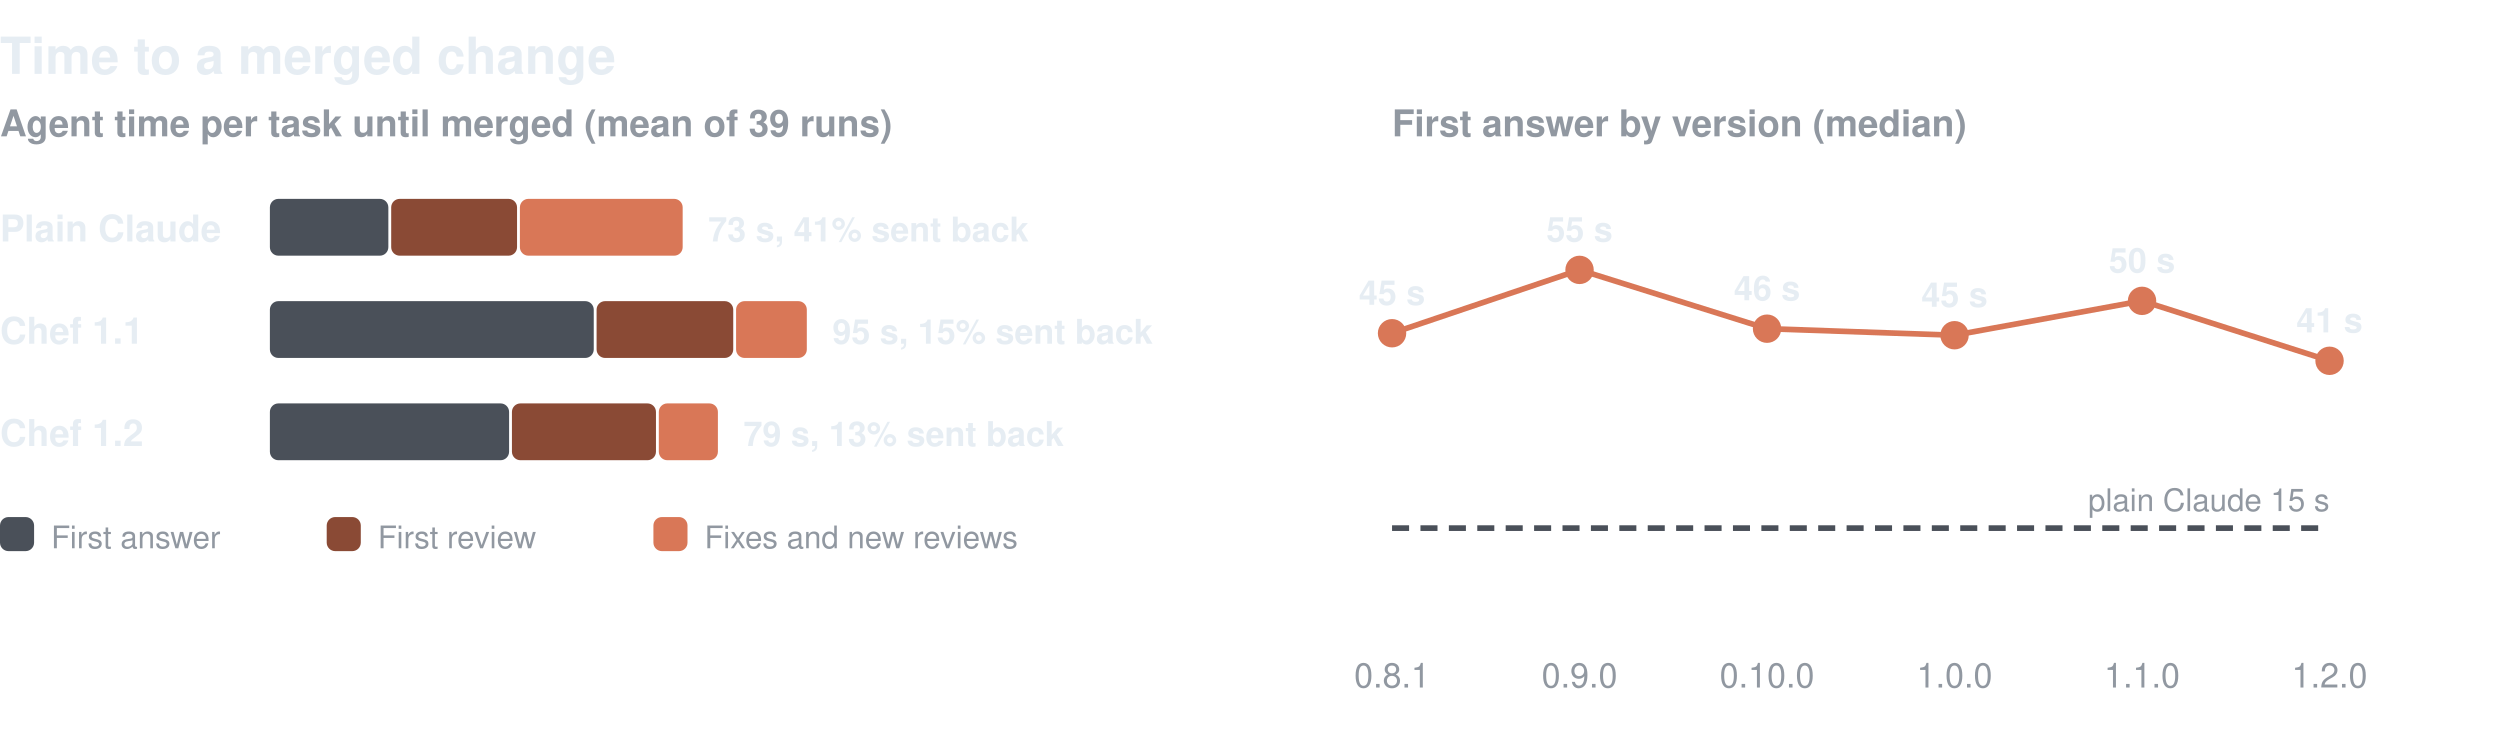
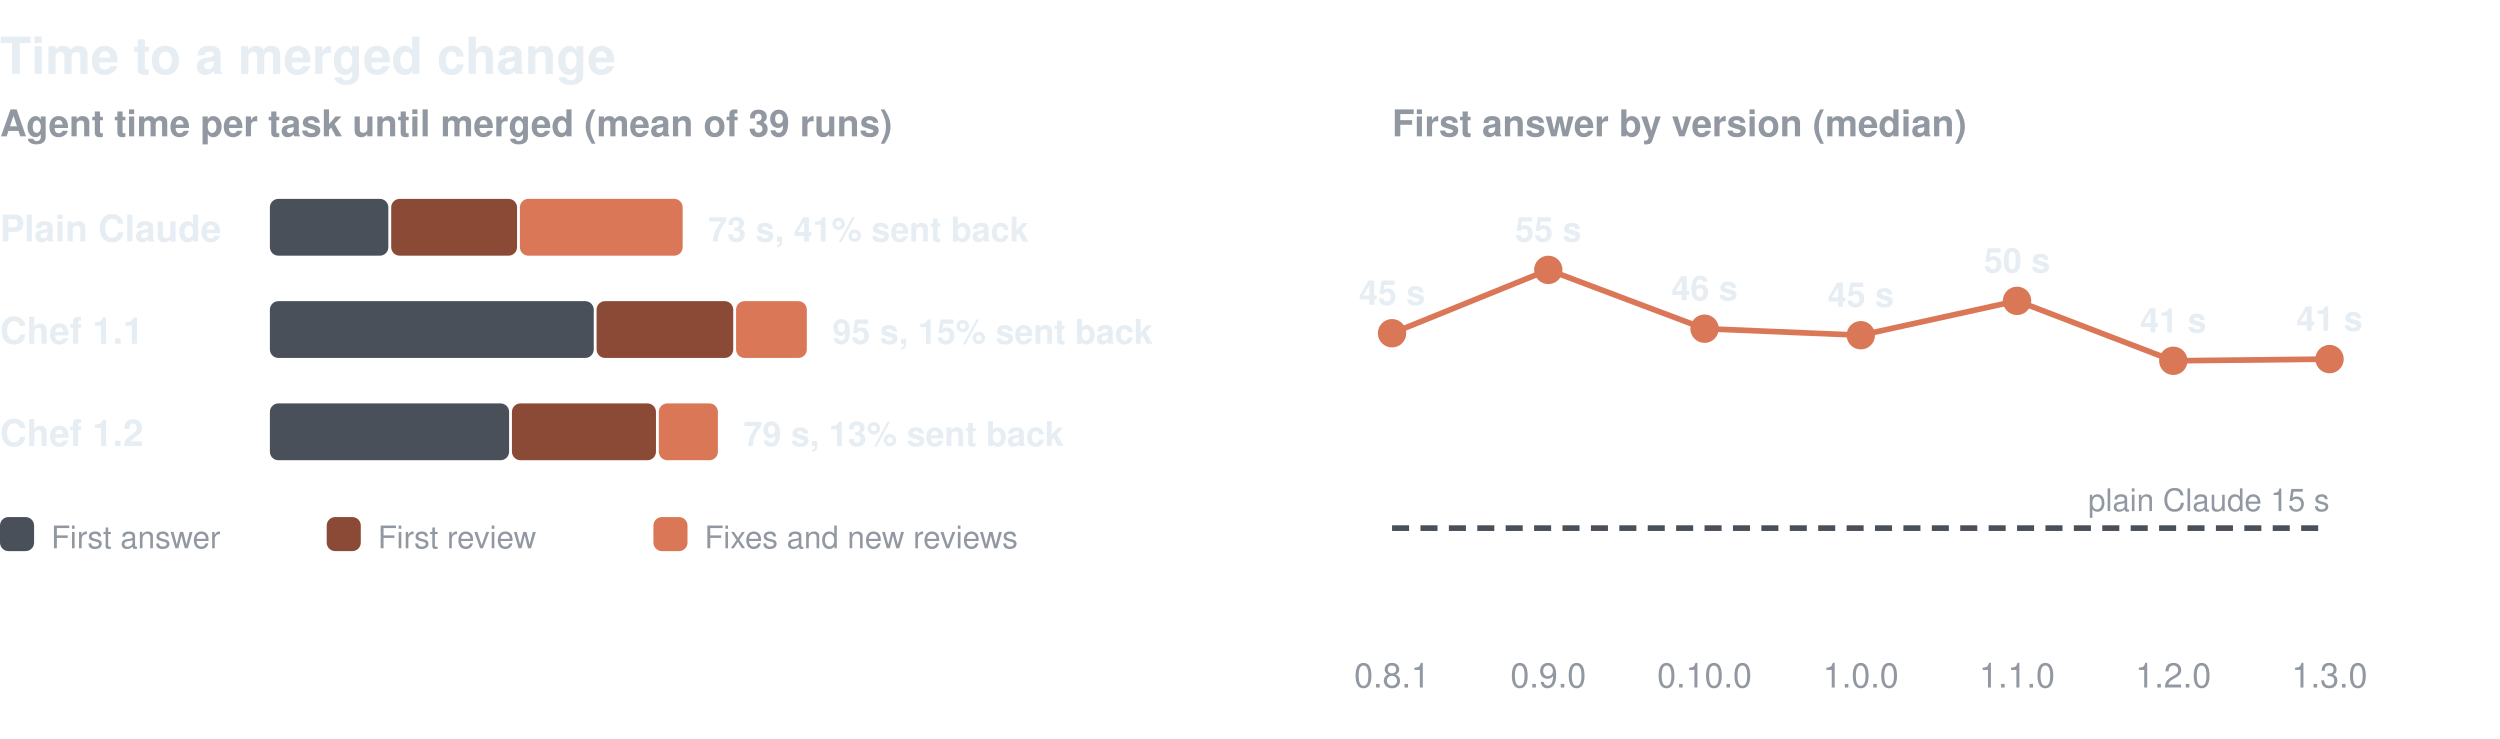
- <svg xmlns="http://www.w3.org/2000/svg" width="880" height="260" viewBox="0 0 880 260" role="img" aria-label="Plain Claude: first answer 21 s, first review 23 s, fixes and new reviews 29 s, 41% sent back; Chef 1.1: first answer 57 s, first review 24 s, fixes and new reviews 13 s, 15% sent back; Chef 1.2: first answer 42 s, first review 26 s, fixes and new reviews 11 s, 13% sent back. First answer by version: 0.8.1 45 s, 0.9.0 55 s, 0.10.0 46 s, 1.0.0 45 s, 1.1.0 50 s, 1.2.0 41 s; plain Claude 15 s.">
+ <svg xmlns="http://www.w3.org/2000/svg" width="880" height="260" viewBox="0 0 880 260" role="img" aria-label="Plain Claude: first answer 21 s, first review 23 s, fixes and new reviews 29 s, 41% sent back; Chef 1.1: first answer 57 s, first review 24 s, fixes and new reviews 13 s, 15% sent back; Chef 1.2: first answer 42 s, first review 26 s, fixes and new reviews 11 s, 13% sent back. First answer by version: 0.8.1 45 s, 0.9.0 55 s, 0.10.0 46 s, 1.0.0 45 s, 1.1.0 50 s, 1.2.0 41 s, 1.3.0 41 s; plain Claude 15 s.">
  <text x="0.0" y="26.0" fill="#E6EDF3" font-family="-apple-system, BlinkMacSystemFont, 'Segoe UI', Helvetica, Arial, sans-serif" font-size="18" font-weight="600" text-anchor="start">Time to a merged change</text>
  <text x="0.0" y="48.0" fill="#9198A1" font-family="-apple-system, BlinkMacSystemFont, 'Segoe UI', Helvetica, Arial, sans-serif" font-size="13" font-weight="600" text-anchor="start">Agent time per task until merged (mean of 39 runs)</text>
  <text x="0.0" y="85.0" fill="#E6EDF3" font-family="-apple-system, BlinkMacSystemFont, 'Segoe UI', Helvetica, Arial, sans-serif" font-size="13" font-weight="600" text-anchor="start">Plain Claude</text>
  <rect x="95.0" y="70.0" width="41.7" height="20.0" rx="3" fill="#4A5059" />
  <rect x="137.7" y="70.0" width="44.3" height="20.0" rx="3" fill="#8A4A35" />
  <rect x="183.0" y="70.0" width="57.3" height="20.0" rx="3" fill="#D97757" />
  <text x="249.3" y="85.0" fill="#E6EDF3" font-family="-apple-system, BlinkMacSystemFont, 'Segoe UI', Helvetica, Arial, sans-serif" font-size="12" font-weight="600" text-anchor="start">73 s, 41% sent back</text>
  <text x="0.0" y="121.0" fill="#E6EDF3" font-family="-apple-system, BlinkMacSystemFont, 'Segoe UI', Helvetica, Arial, sans-serif" font-size="13" font-weight="600" text-anchor="start">Chef 1.1</text>
  <rect x="95.0" y="106.0" width="114.0" height="20.0" rx="3" fill="#4A5059" />
  <rect x="210.0" y="106.0" width="48.1" height="20.0" rx="3" fill="#8A4A35" />
  <rect x="259.1" y="106.0" width="24.9" height="20.0" rx="3" fill="#D97757" />
  <text x="293.0" y="121.0" fill="#E6EDF3" font-family="-apple-system, BlinkMacSystemFont, 'Segoe UI', Helvetica, Arial, sans-serif" font-size="12" font-weight="600" text-anchor="start">95 s, 15% sent back</text>
  <text x="0.0" y="157.0" fill="#E6EDF3" font-family="-apple-system, BlinkMacSystemFont, 'Segoe UI', Helvetica, Arial, sans-serif" font-size="13" font-weight="600" text-anchor="start">Chef 1.2</text>
  <rect x="95.0" y="142.0" width="84.2" height="20.0" rx="3" fill="#4A5059" />
  <rect x="180.2" y="142.0" width="50.7" height="20.0" rx="3" fill="#8A4A35" />
  <rect x="231.9" y="142.0" width="20.8" height="20.0" rx="3" fill="#D97757" />
  <text x="261.7" y="157.0" fill="#E6EDF3" font-family="-apple-system, BlinkMacSystemFont, 'Segoe UI', Helvetica, Arial, sans-serif" font-size="12" font-weight="600" text-anchor="start">79 s, 13% sent back</text>
  <rect x="0.0" y="182.0" width="12.0" height="12.0" rx="3" fill="#4A5059" />
  <text x="18.0" y="193.0" fill="#9198A1" font-family="-apple-system, BlinkMacSystemFont, 'Segoe UI', Helvetica, Arial, sans-serif" font-size="11" font-weight="400" text-anchor="start">First answer</text>
  <rect x="115.0" y="182.0" width="12.0" height="12.0" rx="3" fill="#8A4A35" />
  <text x="133.0" y="193.0" fill="#9198A1" font-family="-apple-system, BlinkMacSystemFont, 'Segoe UI', Helvetica, Arial, sans-serif" font-size="11" font-weight="400" text-anchor="start">First review</text>
  <rect x="230.0" y="182.0" width="12.0" height="12.0" rx="3" fill="#D97757" />
  <text x="248.0" y="193.0" fill="#9198A1" font-family="-apple-system, BlinkMacSystemFont, 'Segoe UI', Helvetica, Arial, sans-serif" font-size="11" font-weight="400" text-anchor="start">Fixes and new reviews</text>
  <text x="490.0" y="48.0" fill="#9198A1" font-family="-apple-system, BlinkMacSystemFont, 'Segoe UI', Helvetica, Arial, sans-serif" font-size="13" font-weight="600" text-anchor="start">First answer by version (median)</text>
  <line x1="490.0" y1="185.9" x2="820.0" y2="185.9" stroke="#4A5059" stroke-width="2" stroke-dasharray="6 4" />
  <text x="820.0" y="179.9" fill="#9198A1" font-family="-apple-system, BlinkMacSystemFont, 'Segoe UI', Helvetica, Arial, sans-serif" font-size="11" font-weight="400" text-anchor="end">plain Claude 15 s</text>
-   <polyline points="490.0,117.3 556.0,95.0 622.0,115.7 688.0,118.0 754.0,105.9 820.0,127.0" fill="none" stroke="#D97757" stroke-width="2" />
+   <polyline points="490.0,117.3 545.0,95.0 600.0,115.7 655.0,118.0 710.0,105.9 765.0,127.0 820.0,126.4" fill="none" stroke="#D97757" stroke-width="2" />
  <circle cx="490.0" cy="117.3" r="5" fill="#D97757" />
  <text x="490.0" y="107.3" fill="#E6EDF3" font-family="-apple-system, BlinkMacSystemFont, 'Segoe UI', Helvetica, Arial, sans-serif" font-size="12" font-weight="600" text-anchor="middle">45 s</text>
  <text x="490.0" y="242.0" fill="#9198A1" font-family="-apple-system, BlinkMacSystemFont, 'Segoe UI', Helvetica, Arial, sans-serif" font-size="12" font-weight="400" text-anchor="middle">0.8.1</text>
-   <circle cx="556.0" cy="95.0" r="5" fill="#D97757" />
-   <text x="556.0" y="85.0" fill="#E6EDF3" font-family="-apple-system, BlinkMacSystemFont, 'Segoe UI', Helvetica, Arial, sans-serif" font-size="12" font-weight="600" text-anchor="middle">55 s</text>
-   <text x="556.0" y="242.0" fill="#9198A1" font-family="-apple-system, BlinkMacSystemFont, 'Segoe UI', Helvetica, Arial, sans-serif" font-size="12" font-weight="400" text-anchor="middle">0.9.0</text>
-   <circle cx="622.0" cy="115.7" r="5" fill="#D97757" />
-   <text x="622.0" y="105.7" fill="#E6EDF3" font-family="-apple-system, BlinkMacSystemFont, 'Segoe UI', Helvetica, Arial, sans-serif" font-size="12" font-weight="600" text-anchor="middle">46 s</text>
-   <text x="622.0" y="242.0" fill="#9198A1" font-family="-apple-system, BlinkMacSystemFont, 'Segoe UI', Helvetica, Arial, sans-serif" font-size="12" font-weight="400" text-anchor="middle">0.10.0</text>
-   <circle cx="688.0" cy="118.0" r="5" fill="#D97757" />
-   <text x="688.0" y="108.0" fill="#E6EDF3" font-family="-apple-system, BlinkMacSystemFont, 'Segoe UI', Helvetica, Arial, sans-serif" font-size="12" font-weight="600" text-anchor="middle">45 s</text>
-   <text x="688.0" y="242.0" fill="#9198A1" font-family="-apple-system, BlinkMacSystemFont, 'Segoe UI', Helvetica, Arial, sans-serif" font-size="12" font-weight="400" text-anchor="middle">1.0.0</text>
-   <circle cx="754.0" cy="105.9" r="5" fill="#D97757" />
-   <text x="754.0" y="95.9" fill="#E6EDF3" font-family="-apple-system, BlinkMacSystemFont, 'Segoe UI', Helvetica, Arial, sans-serif" font-size="12" font-weight="600" text-anchor="middle">50 s</text>
-   <text x="754.0" y="242.0" fill="#9198A1" font-family="-apple-system, BlinkMacSystemFont, 'Segoe UI', Helvetica, Arial, sans-serif" font-size="12" font-weight="400" text-anchor="middle">1.1.0</text>
-   <circle cx="820.0" cy="127.0" r="5" fill="#D97757" />
-   <text x="820.0" y="117.0" fill="#E6EDF3" font-family="-apple-system, BlinkMacSystemFont, 'Segoe UI', Helvetica, Arial, sans-serif" font-size="12" font-weight="600" text-anchor="middle">41 s</text>
-   <text x="820.0" y="242.0" fill="#9198A1" font-family="-apple-system, BlinkMacSystemFont, 'Segoe UI', Helvetica, Arial, sans-serif" font-size="12" font-weight="400" text-anchor="middle">1.2.0</text>
+   <circle cx="545.0" cy="95.0" r="5" fill="#D97757" />
+   <text x="545.0" y="85.0" fill="#E6EDF3" font-family="-apple-system, BlinkMacSystemFont, 'Segoe UI', Helvetica, Arial, sans-serif" font-size="12" font-weight="600" text-anchor="middle">55 s</text>
+   <text x="545.0" y="242.0" fill="#9198A1" font-family="-apple-system, BlinkMacSystemFont, 'Segoe UI', Helvetica, Arial, sans-serif" font-size="12" font-weight="400" text-anchor="middle">0.9.0</text>
+   <circle cx="600.0" cy="115.7" r="5" fill="#D97757" />
+   <text x="600.0" y="105.7" fill="#E6EDF3" font-family="-apple-system, BlinkMacSystemFont, 'Segoe UI', Helvetica, Arial, sans-serif" font-size="12" font-weight="600" text-anchor="middle">46 s</text>
+   <text x="600.0" y="242.0" fill="#9198A1" font-family="-apple-system, BlinkMacSystemFont, 'Segoe UI', Helvetica, Arial, sans-serif" font-size="12" font-weight="400" text-anchor="middle">0.10.0</text>
+   <circle cx="655.0" cy="118.0" r="5" fill="#D97757" />
+   <text x="655.0" y="108.0" fill="#E6EDF3" font-family="-apple-system, BlinkMacSystemFont, 'Segoe UI', Helvetica, Arial, sans-serif" font-size="12" font-weight="600" text-anchor="middle">45 s</text>
+   <text x="655.0" y="242.0" fill="#9198A1" font-family="-apple-system, BlinkMacSystemFont, 'Segoe UI', Helvetica, Arial, sans-serif" font-size="12" font-weight="400" text-anchor="middle">1.0.0</text>
+   <circle cx="710.0" cy="105.9" r="5" fill="#D97757" />
+   <text x="710.0" y="95.9" fill="#E6EDF3" font-family="-apple-system, BlinkMacSystemFont, 'Segoe UI', Helvetica, Arial, sans-serif" font-size="12" font-weight="600" text-anchor="middle">50 s</text>
+   <text x="710.0" y="242.0" fill="#9198A1" font-family="-apple-system, BlinkMacSystemFont, 'Segoe UI', Helvetica, Arial, sans-serif" font-size="12" font-weight="400" text-anchor="middle">1.1.0</text>
+   <circle cx="765.0" cy="127.0" r="5" fill="#D97757" />
+   <text x="765.0" y="117.0" fill="#E6EDF3" font-family="-apple-system, BlinkMacSystemFont, 'Segoe UI', Helvetica, Arial, sans-serif" font-size="12" font-weight="600" text-anchor="middle">41 s</text>
+   <text x="765.0" y="242.0" fill="#9198A1" font-family="-apple-system, BlinkMacSystemFont, 'Segoe UI', Helvetica, Arial, sans-serif" font-size="12" font-weight="400" text-anchor="middle">1.2.0</text>
+   <circle cx="820.0" cy="126.4" r="5" fill="#D97757" />
+   <text x="820.0" y="116.4" fill="#E6EDF3" font-family="-apple-system, BlinkMacSystemFont, 'Segoe UI', Helvetica, Arial, sans-serif" font-size="12" font-weight="600" text-anchor="middle">41 s</text>
+   <text x="820.0" y="242.0" fill="#9198A1" font-family="-apple-system, BlinkMacSystemFont, 'Segoe UI', Helvetica, Arial, sans-serif" font-size="12" font-weight="400" text-anchor="middle">1.3.0</text>
</svg>
